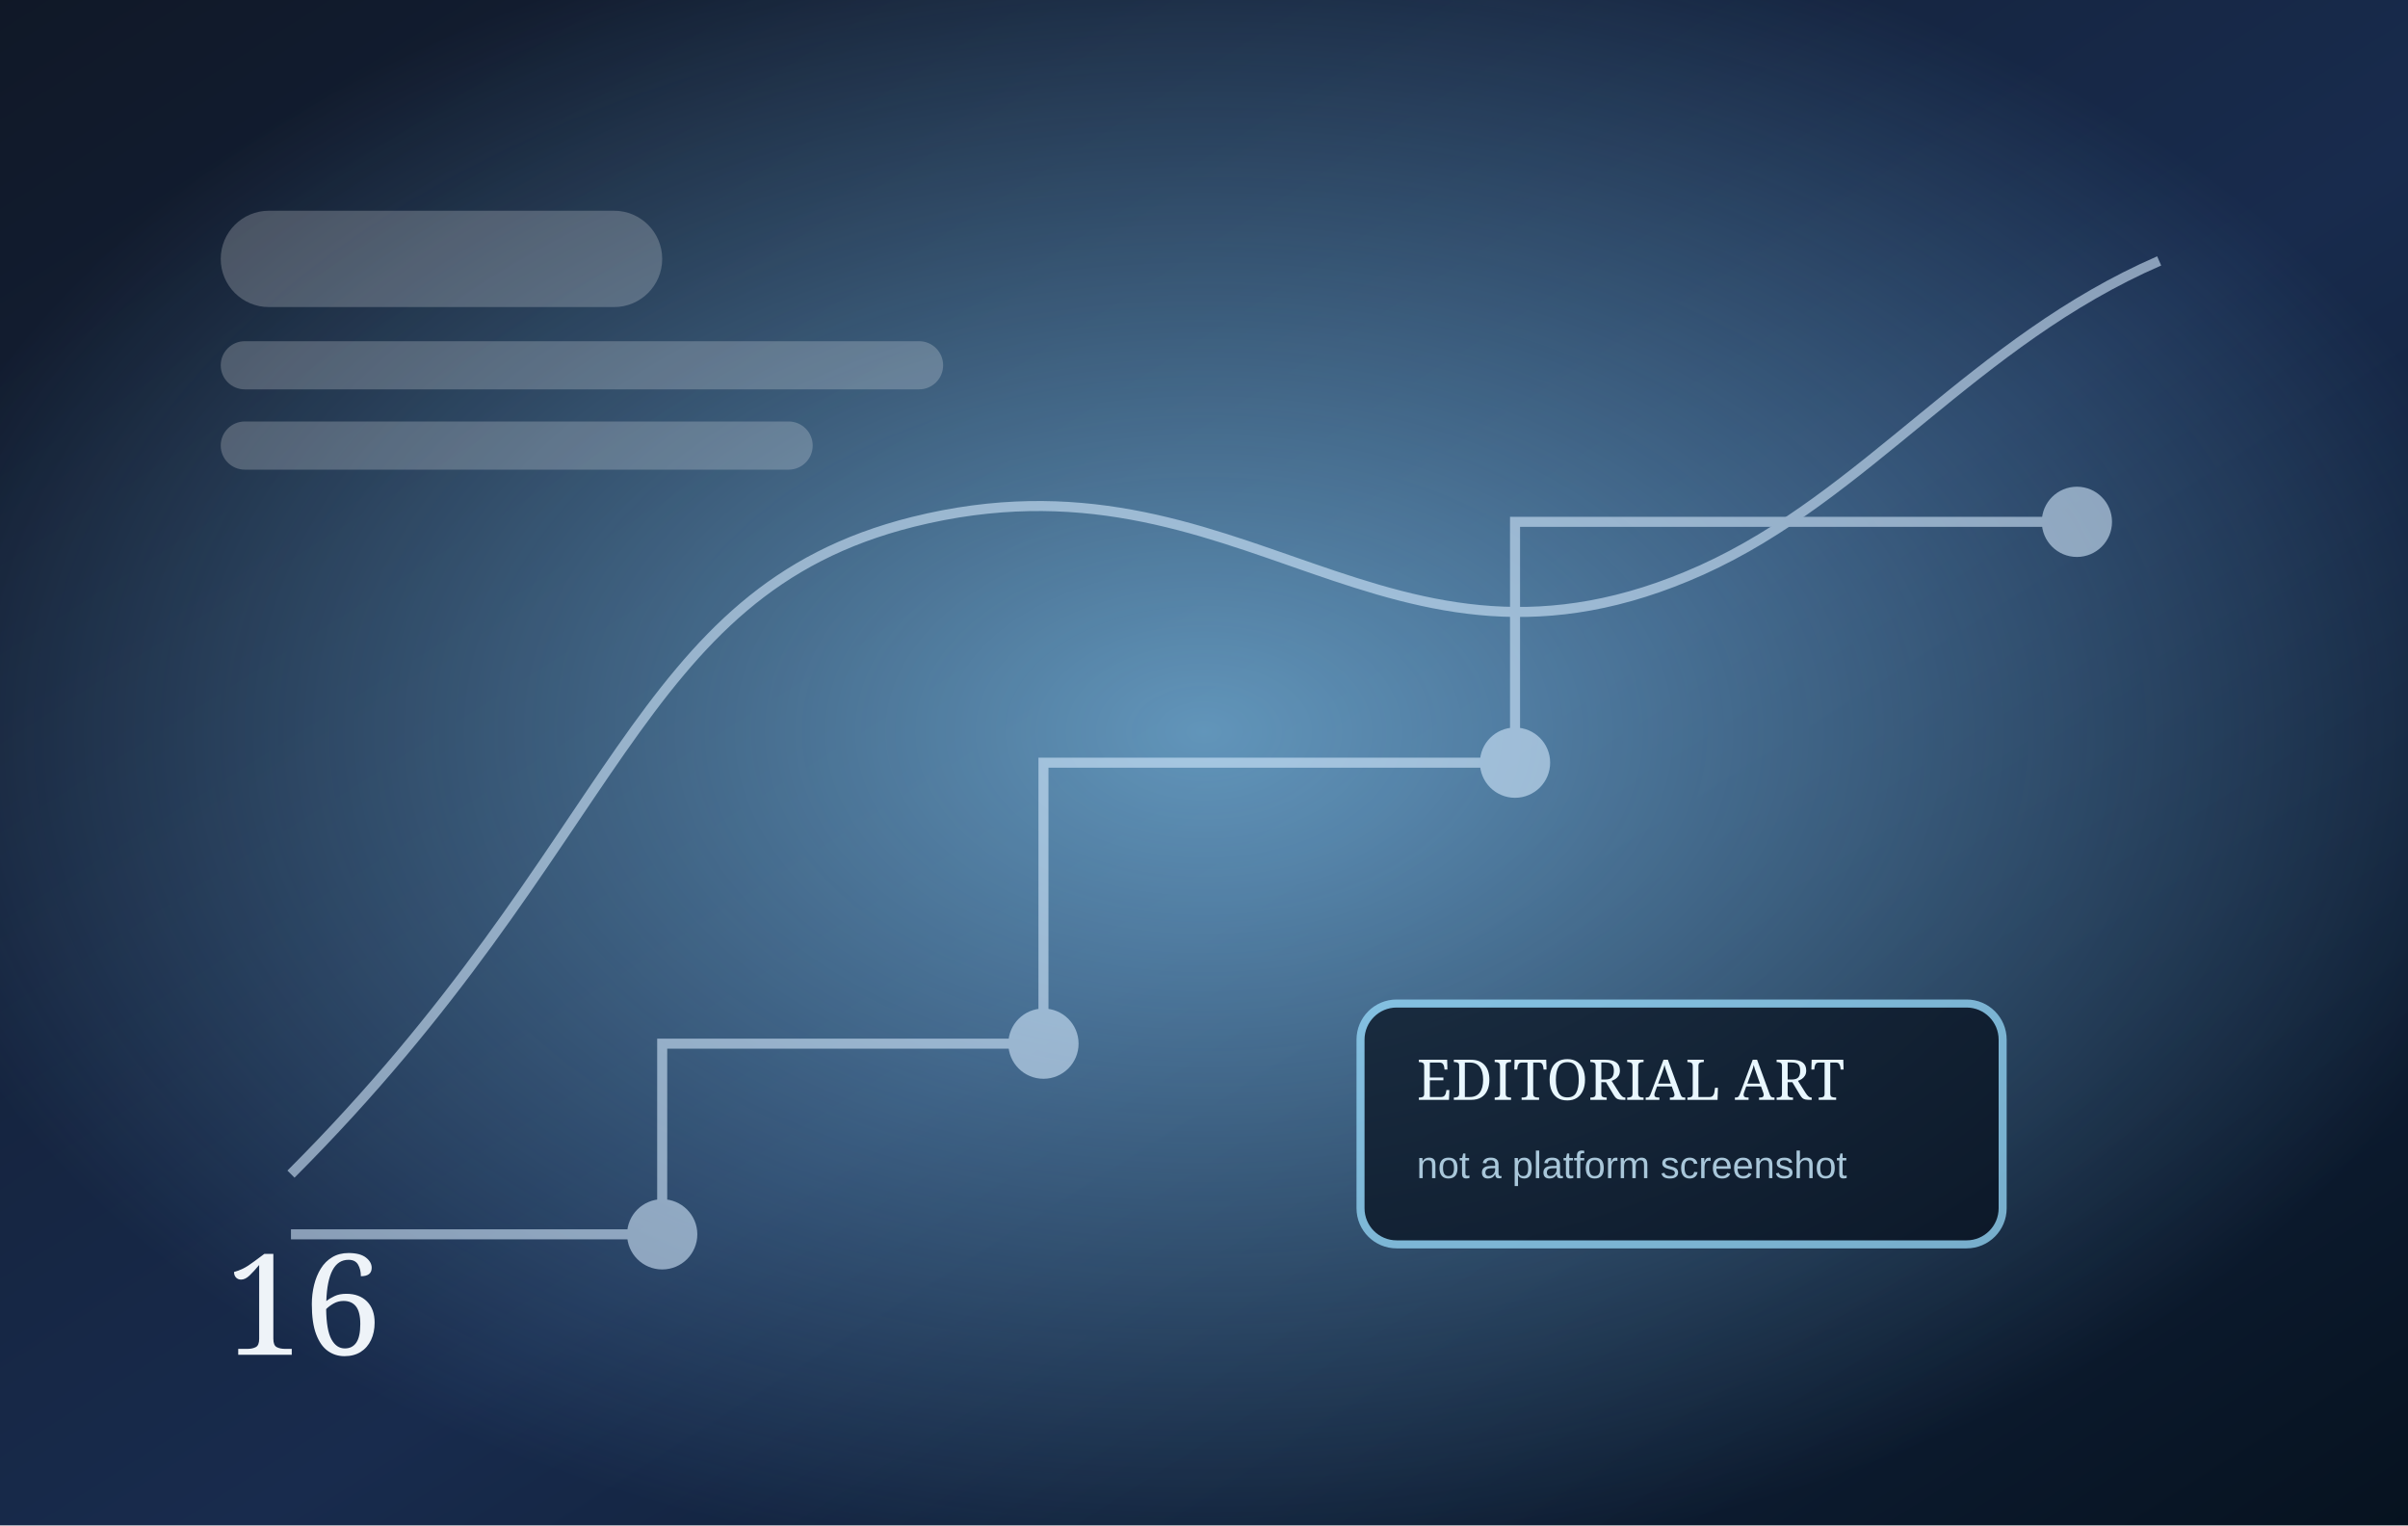
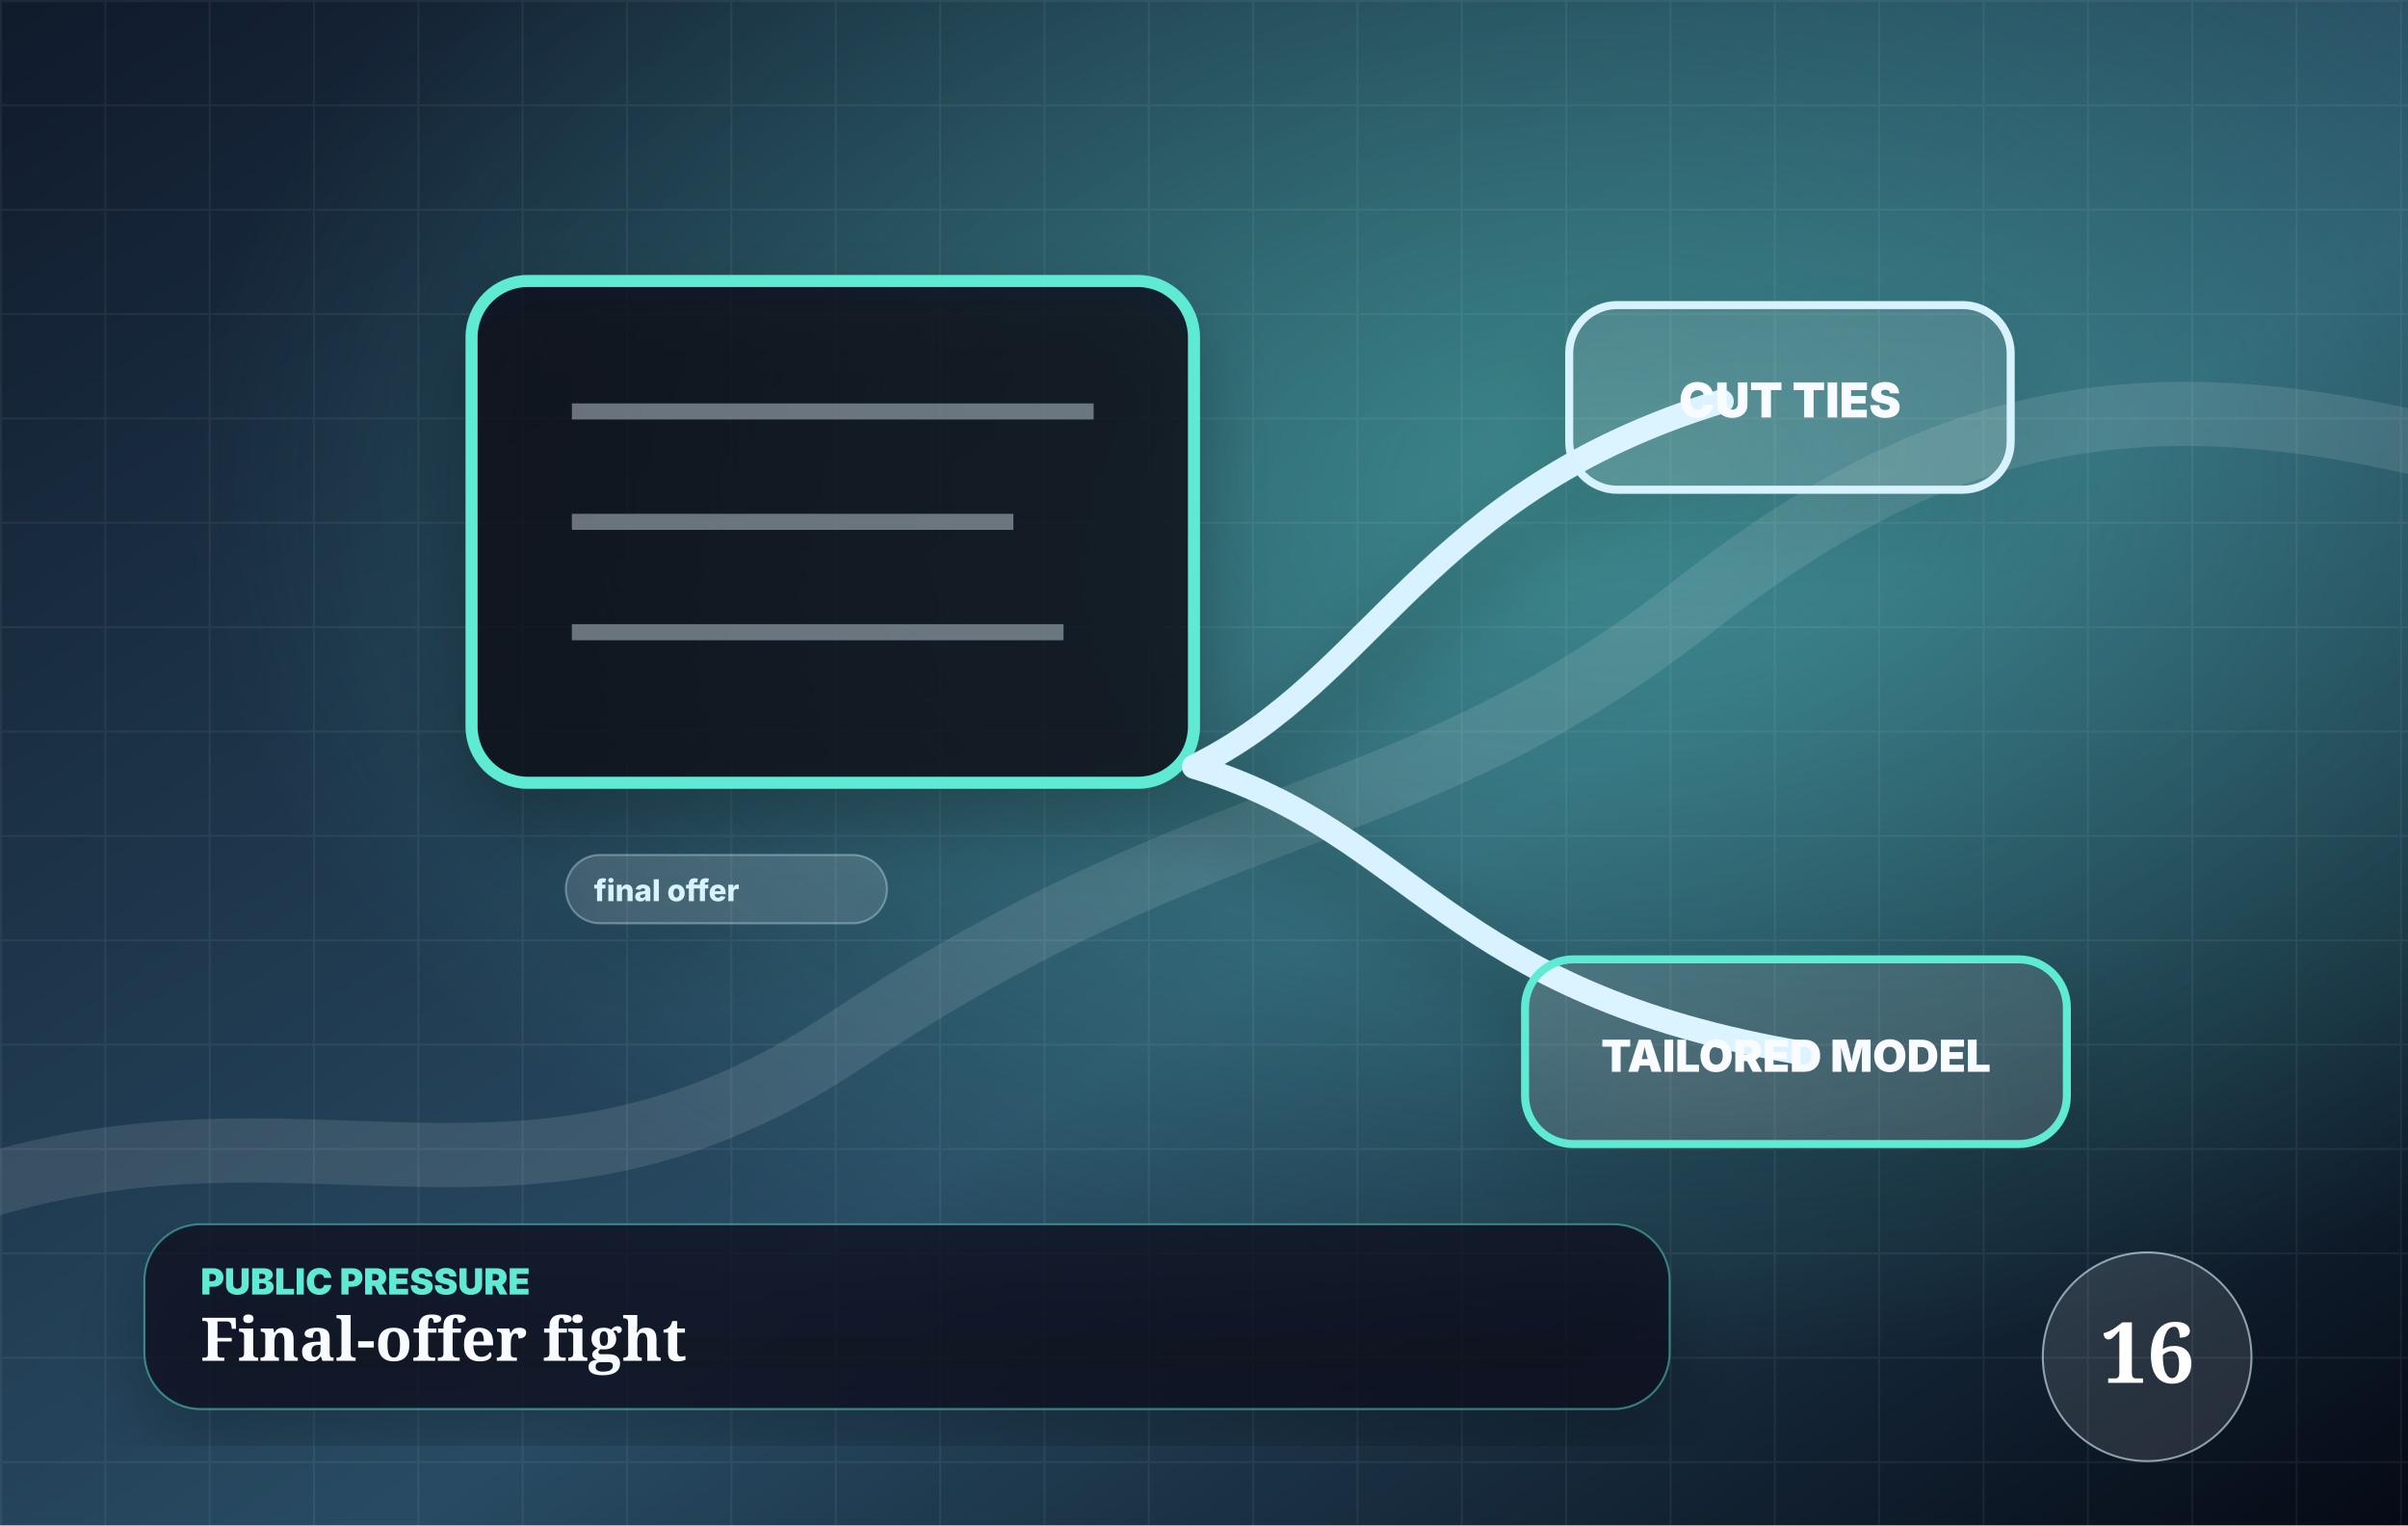
- <svg xmlns="http://www.w3.org/2000/svg" width="1200" height="760" viewBox="0 0 1200 760" role="img" aria-labelledby="title desc">
+ <svg xmlns="http://www.w3.org/2000/svg" width="1200" height="760" viewBox="0 0 1200 760" role="img" aria-labelledby="title-16 desc-16">
  <defs>
-     <linearGradient id="g" x1="0" y1="0" x2="1" y2="1">
-       <stop offset="0" stop-color="#101827" />
-       <stop offset="0.55" stop-color="#182b4d" />
-       <stop offset="1" stop-color="#06121f" />
+     <linearGradient id="bg-16" x1="0" y1="0" x2="1" y2="1">
+       <stop offset="0" stop-color="#101a2b" />
+       <stop offset="0.58" stop-color="#284b63" />
+       <stop offset="1" stop-color="#050914" />
    </linearGradient>
-     <radialGradient id="r" cx="50%" cy="48%" r="55%">
-       <stop offset="0" stop-color="#8fd7ff" stop-opacity="0.62" />
-       <stop offset="1" stop-color="#8fd7ff" stop-opacity="0" />
+     <radialGradient id="glow-16" cx="66%" cy="32%" r="58%">
+       <stop offset="0" stop-color="#5eead4" stop-opacity="0.42" />
+       <stop offset="1" stop-color="#5eead4" stop-opacity="0" />
    </radialGradient>
+     <pattern id="grid-16" width="52" height="52" patternUnits="userSpaceOnUse">
+       <path d="M52 0H0V52" fill="none" stroke="#ffffff" stroke-opacity="0.055" stroke-width="2" />
+     </pattern>
+     <filter id="soft-16" x="-20%" y="-20%" width="140%" height="140%">
+       <feDropShadow dx="0" dy="18" stdDeviation="18" flood-color="#000000" flood-opacity="0.32" />
+     </filter>
  </defs>
-   <rect width="1200" height="760" fill="url(#g)" />
-   <rect width="1200" height="760" fill="url(#r)" />
-   <g opacity="0.58" stroke="#d7ecff" stroke-width="5" fill="none">
-     <path d="M145 585 C310 420 315 295 455 260 C620 219 690 355 848 284 C930 247 984 170 1076 130" />
-     <path d="M145 615 L330 615 L330 520 L520 520 L520 380 L755 380 L755 260 L1035 260" />
-     <circle cx="330" cy="615" r="15" fill="#d7ecff" />
-     <circle cx="520" cy="520" r="15" fill="#d7ecff" />
-     <circle cx="755" cy="380" r="15" fill="#d7ecff" />
-     <circle cx="1035" cy="260" r="15" fill="#d7ecff" />
+   <rect width="1200" height="760" fill="url(#bg-16)" />
+   <rect width="1200" height="760" fill="url(#glow-16)" />
+   <rect width="1200" height="760" fill="url(#grid-16)" />
+   <path d="M-80 620C130 515 242 638 422 518C605 396 704 412 844 302C973 201 1082 178 1280 242" fill="none" stroke="#ffffff" stroke-opacity="0.11" stroke-width="32" />
+   <g filter="url(#soft-16)">
+     <rect x="235" y="140" width="360" height="250" rx="28" fill="#08111f" fill-opacity="0.78" stroke="#5eead4" stroke-width="6" />
+     <path d="M285 205h260M285 260h220M285 315h245" stroke="#fff" stroke-opacity="0.38" stroke-width="8" />
+     <path d="M595 382C685 338 710 245 858 200M595 382C705 415 720 495 900 525" fill="none" stroke="#d8f3ff" stroke-width="12" stroke-linecap="round" />
+     <rect x="782" y="152" width="220" height="92" rx="24" fill="#fff" fill-opacity="0.11" stroke="#d8f3ff" stroke-width="4" />
+     <text x="892" y="208" font-family="Inter, Arial" font-size="24" font-weight="900" fill="#f8fbff" text-anchor="middle">CUT TIES</text>
+     <rect x="760" y="478" width="270" height="92" rx="24" fill="#fff" fill-opacity="0.11" stroke="#5eead4" stroke-width="4" />
+     <text x="895" y="534" font-family="Inter, Arial" font-size="22" font-weight="900" fill="#f8fbff" text-anchor="middle">TAILORED MODEL</text>
+     <g>
+       <rect x="282" y="426" width="160" height="34" rx="17" fill="#ffffff" fill-opacity="0.12" stroke="#d8f3ff" stroke-opacity="0.35" />
+       <text x="296" y="449" font-family="Inter, Arial, sans-serif" font-size="15" font-weight="800" fill="#d8f3ff">final offer</text>
+     </g>
  </g>
-   <g opacity="0.22" fill="#ffffff">
-     <rect x="110" y="105" width="220" height="48" rx="24" />
-     <rect x="110" y="170" width="360" height="24" rx="12" />
-     <rect x="110" y="210" width="295" height="24" rx="12" />
+   <g transform="translate(72 610)">
+     <rect x="0" y="0" width="760" height="92" rx="28" fill="#08111f" fill-opacity="0.74" stroke="#5eead4" stroke-opacity="0.45" filter="url(#soft-16)" />
+     <text x="28" y="35" font-family="Inter, Arial, sans-serif" font-size="18" font-weight="900" fill="#5eead4" text-anchor="start">PUBLIC PRESSURE</text>
+     <text x="28" y="68" font-family="Georgia, serif" font-size="30" font-weight="850" fill="#f8fbff" text-anchor="start">Final-offer fight</text>
  </g>
-   <g transform="translate(678 500)">
-     <rect x="0" y="0" width="320" height="120" rx="18" fill="#07111f" opacity="0.72" stroke="#9bdfff" stroke-width="4" />
-     <text x="28" y="48" font-family="Georgia, serif" font-size="28" fill="#e9f7ff">EDITORIAL ART</text>
-     <text x="28" y="87" font-family="Arial, sans-serif" font-size="19" fill="#a9c7da">not a platform screenshot</text>
+   <g transform="translate(1018 624)">
+     <circle cx="52" cy="52" r="52" fill="#ffffff" fill-opacity="0.11" stroke="#d8f3ff" stroke-opacity="0.6" />
+     <text x="52" y="65" font-family="Georgia, serif" font-size="42" font-weight="900" fill="#ffffff" text-anchor="middle">16</text>
  </g>
-   <text x="112" y="675" font-family="Georgia, serif" font-size="70" fill="#f7fbff" opacity="0.96">16</text>
</svg>
